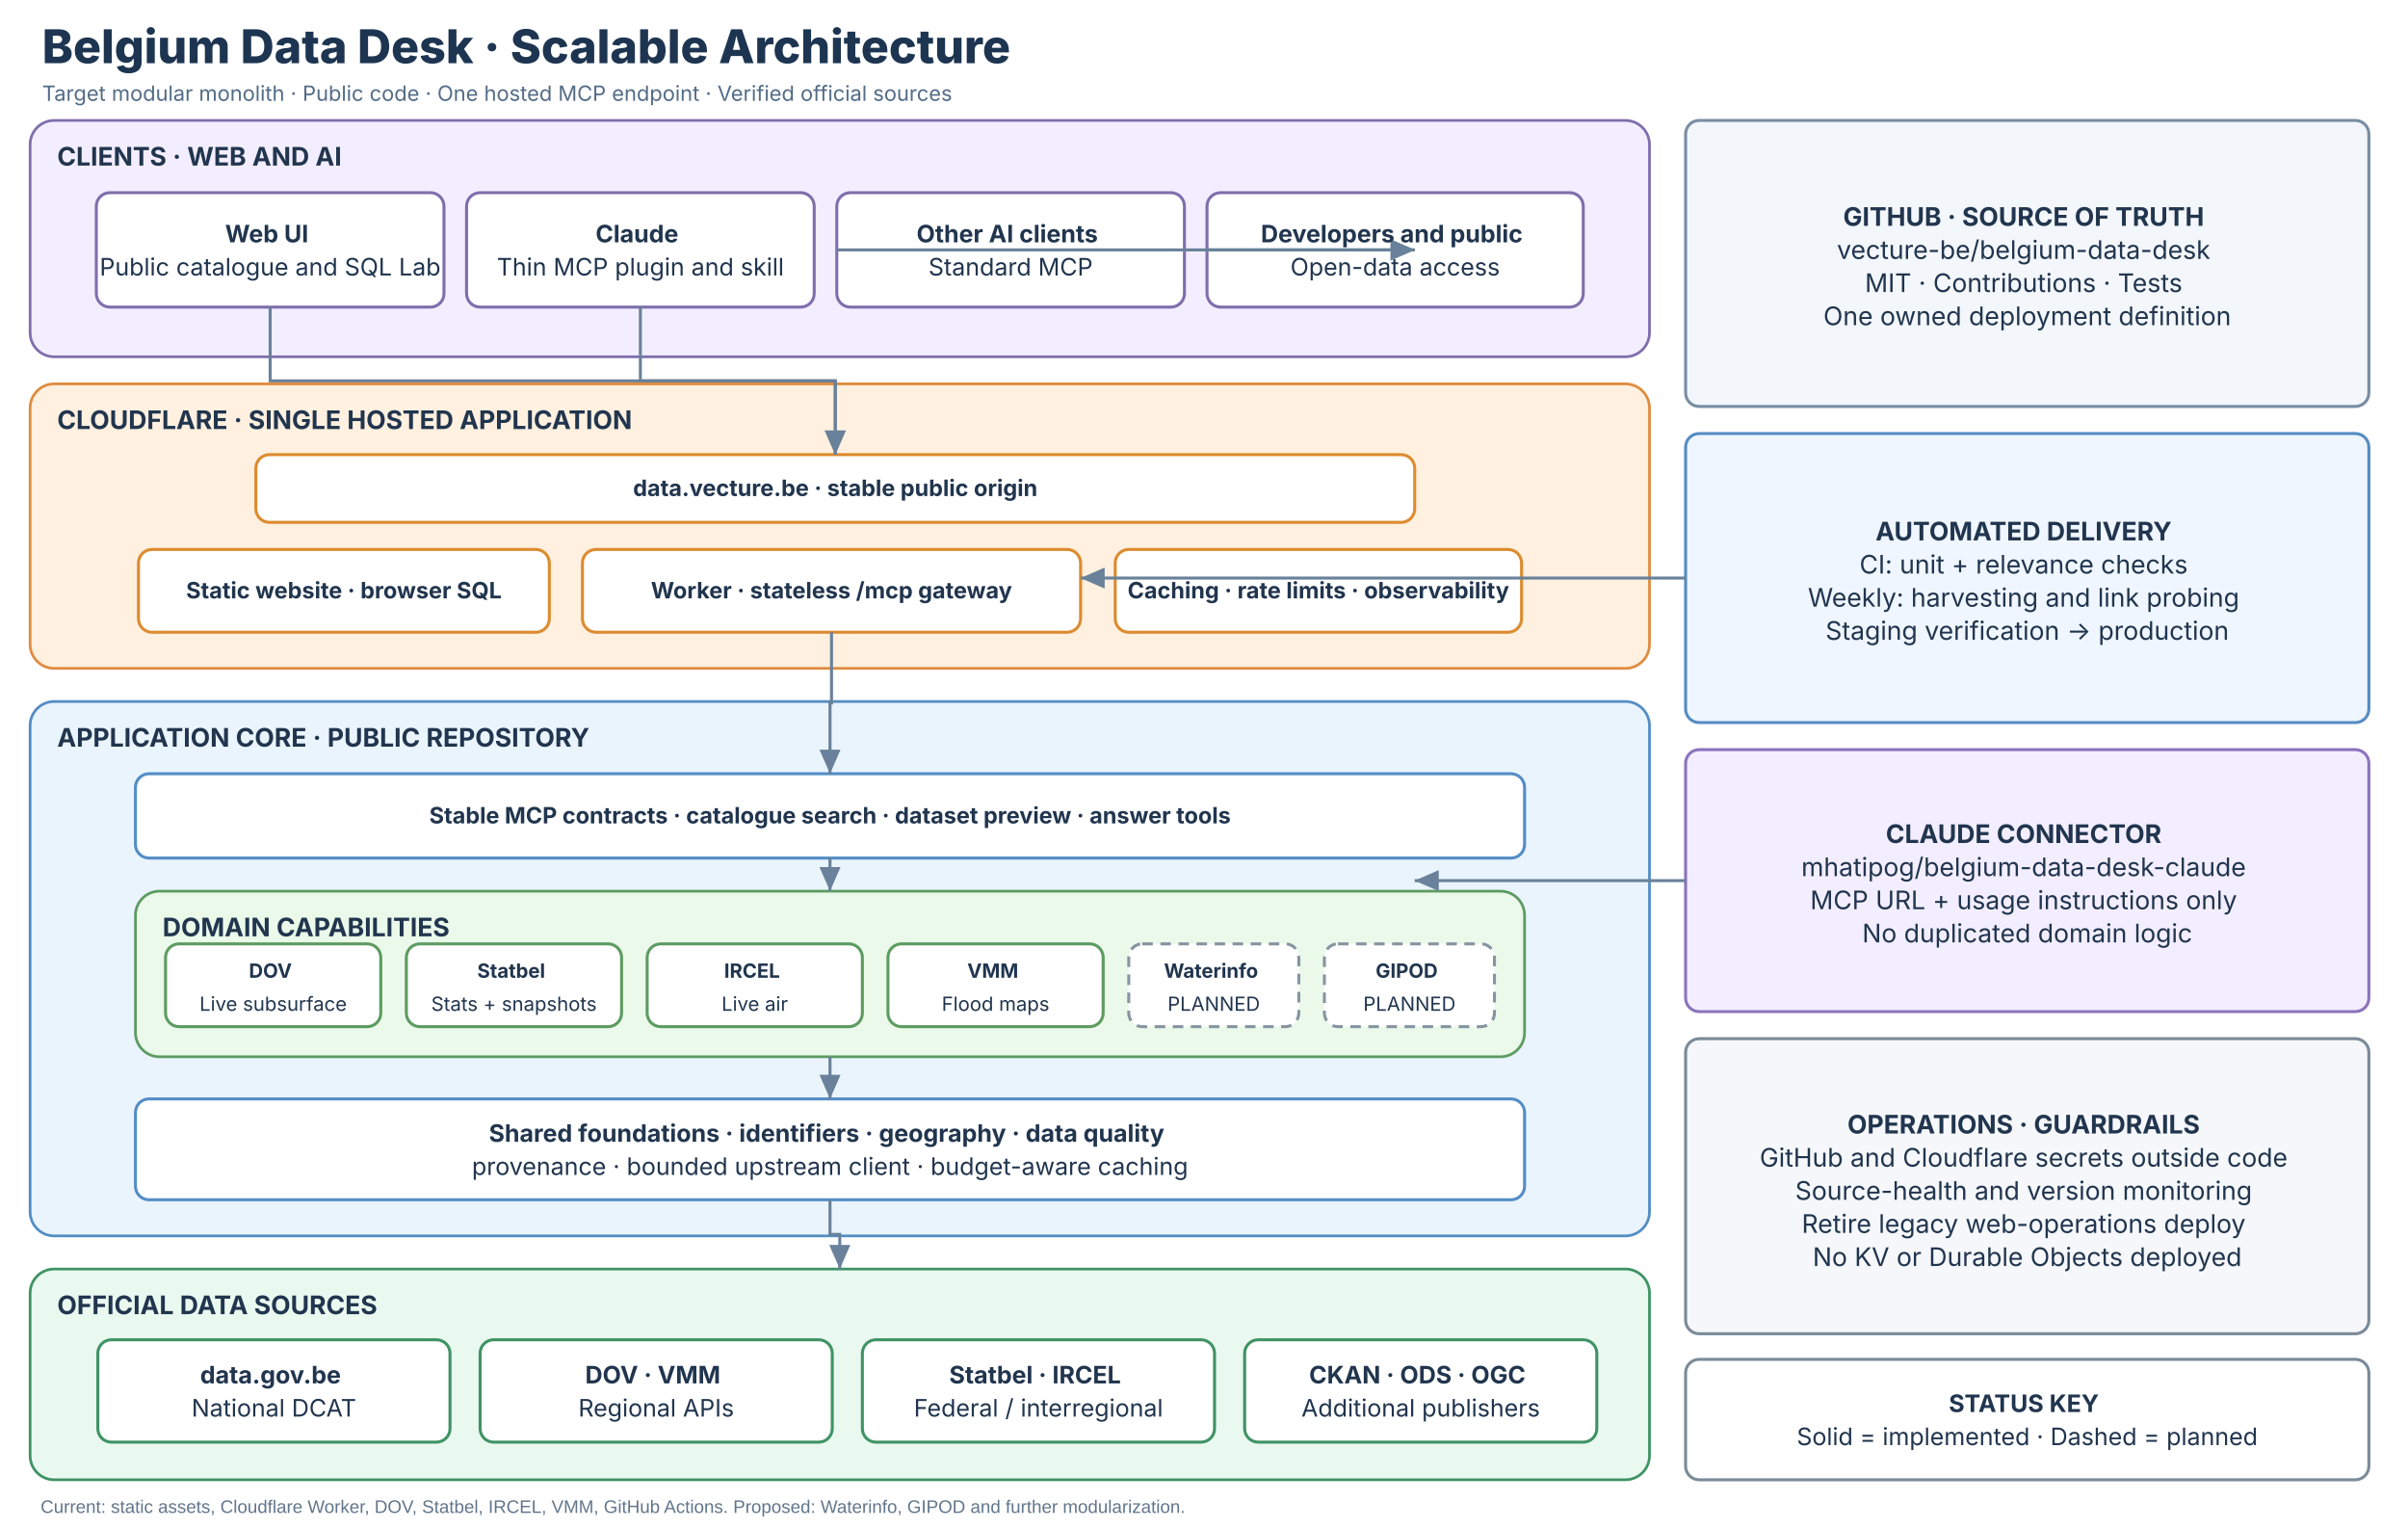
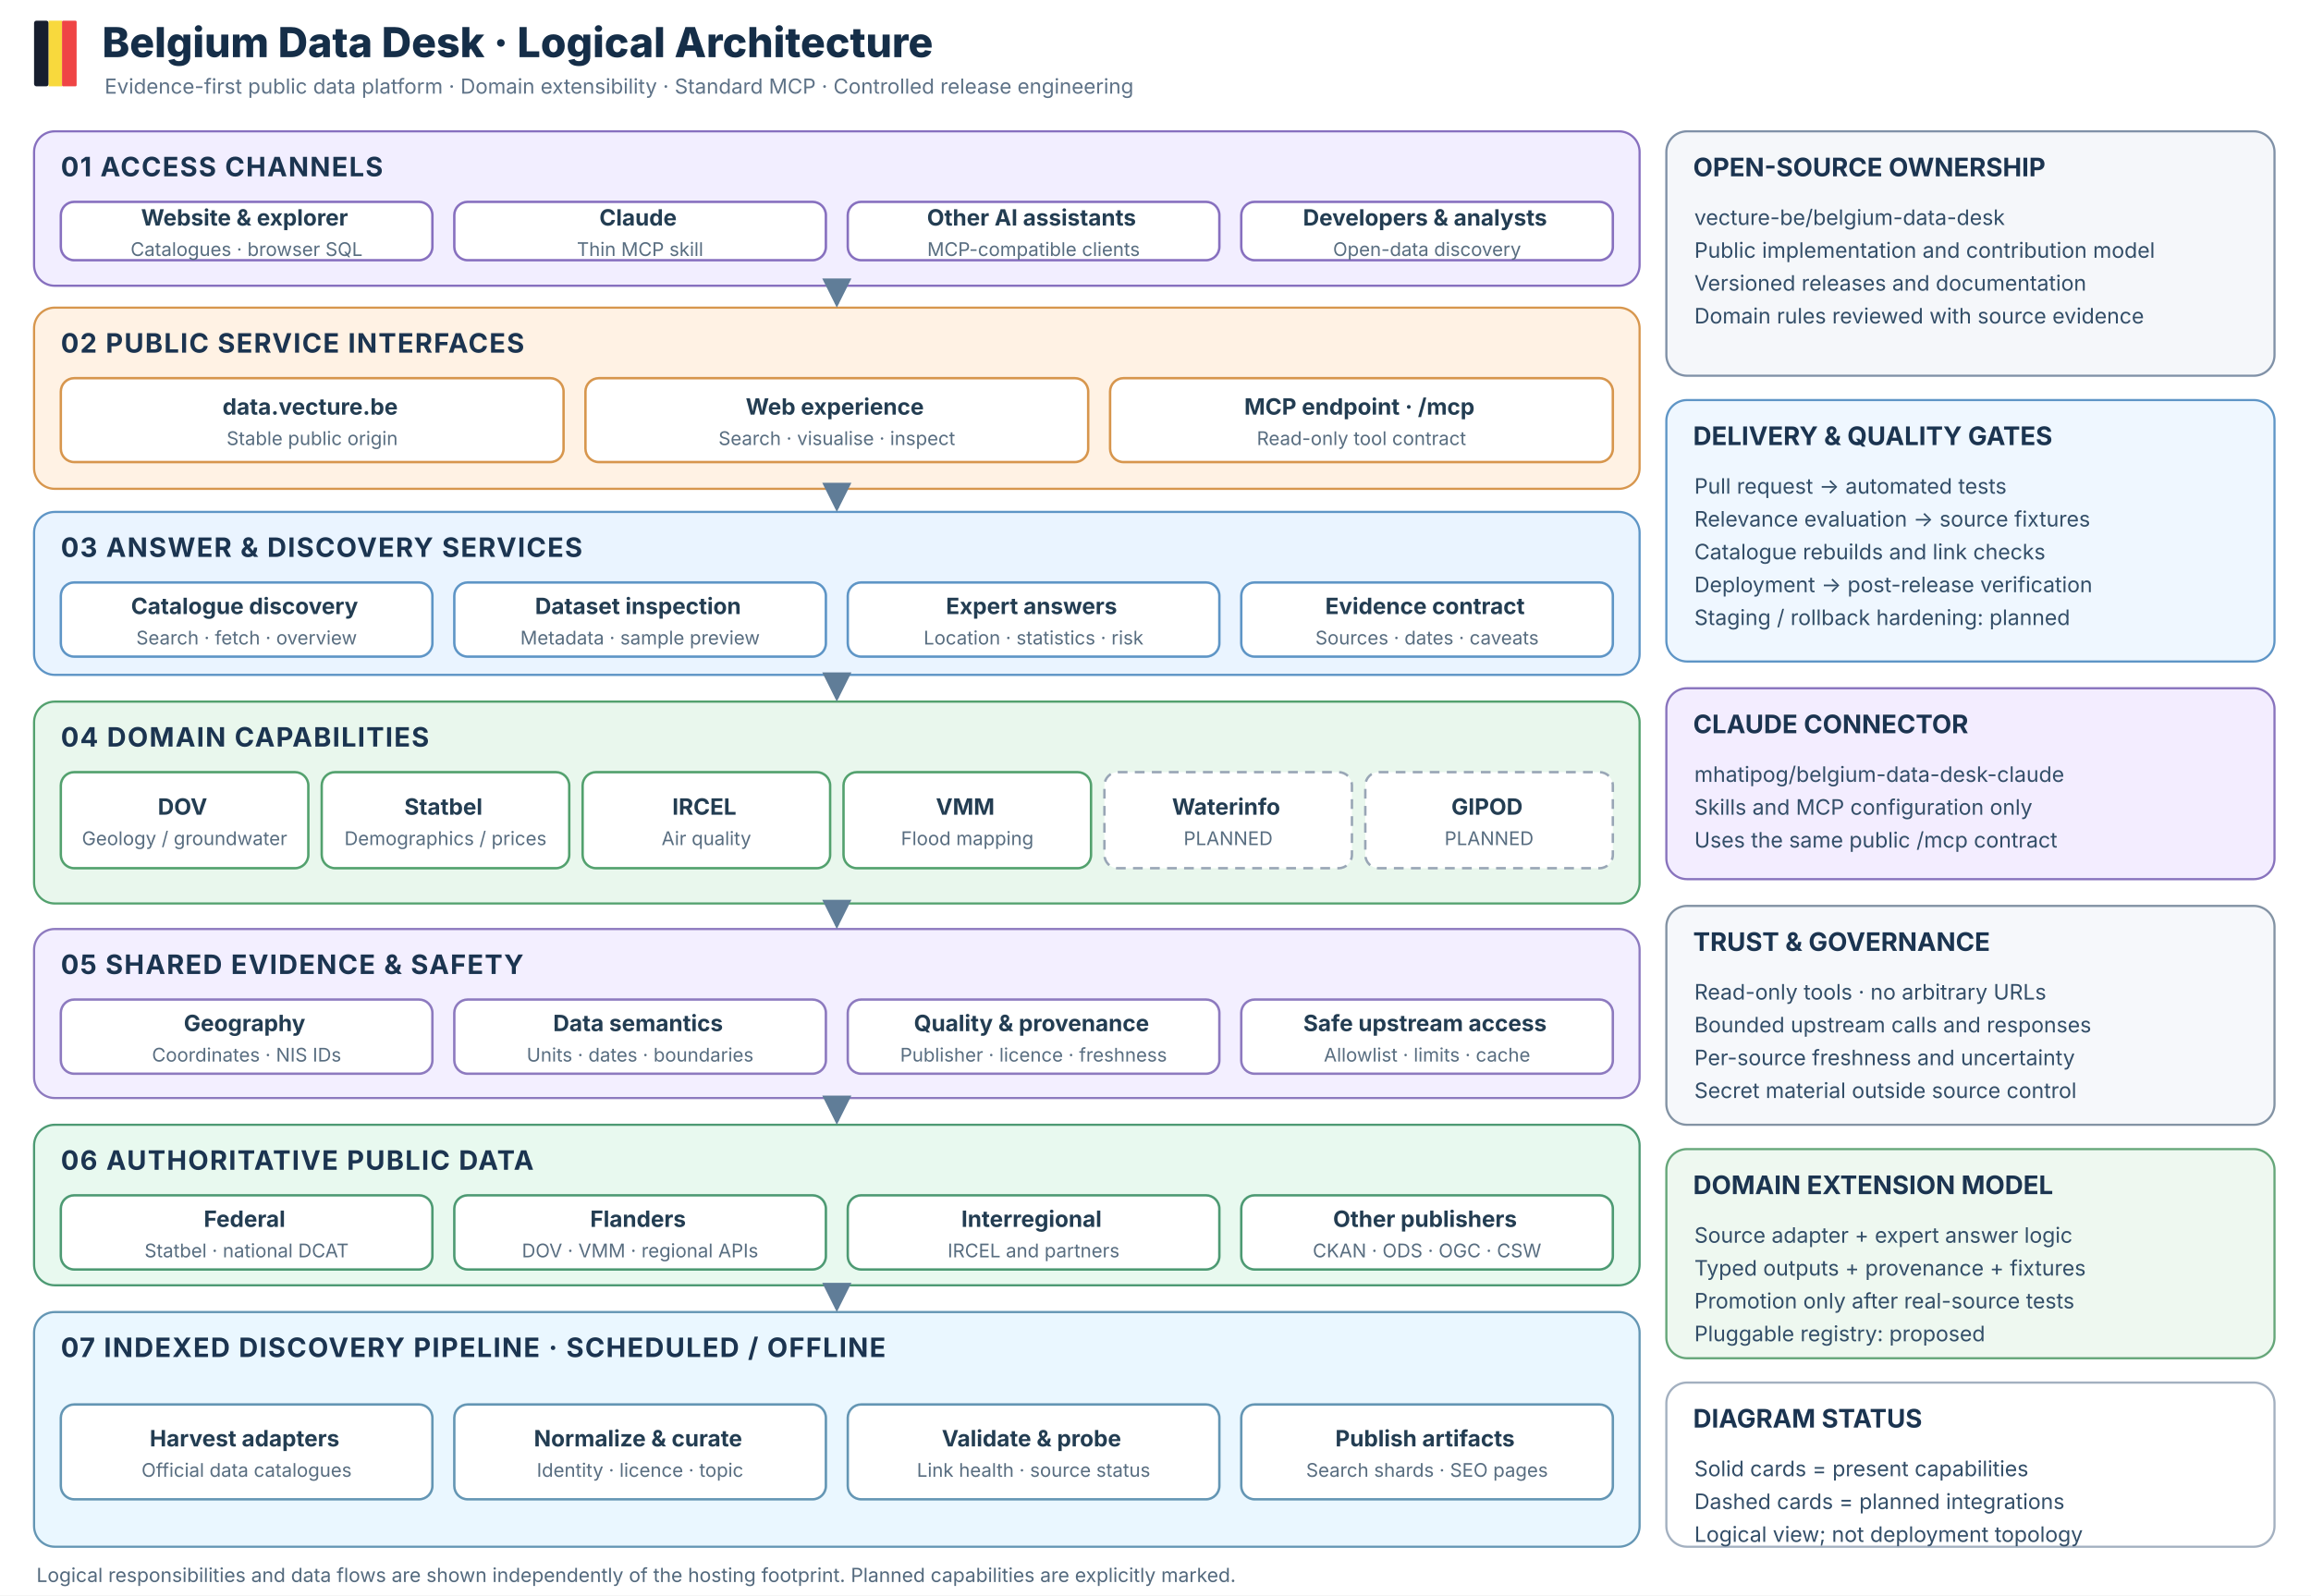
- <svg xmlns="http://www.w3.org/2000/svg" width="1600" height="1015" viewBox="0 0 1600 1015" role="img" aria-labelledby="title desc">
+ <svg xmlns="http://www.w3.org/2000/svg" width="1900" height="1312" viewBox="0 0 1900 1312" role="img" aria-labelledby="ttl dsc">
  <defs>
-     <marker id="arrow" markerWidth="10" markerHeight="10" refX="8" refY="3.5" orient="auto">
-       <path d="M0 0 L8 3.5 L0 7 Z" fill="#69819a" />
+     <marker id="arr" markerWidth="8" markerHeight="8" refX="7" refY="4" orient="auto">
+       <path d="M0 0 L8 4 L0 8 Z" fill="#607d98" />
    </marker>
  </defs>
-   <rect width="1600" height="1015" fill="#ffffff" />
-   <text x="28" y="42" font-family="Inter,Segoe UI,Arial,sans-serif" font-size="31" font-weight="800" fill="#1d3551">Belgium Data Desk · Scalable Architecture</text>
-   <text x="28" y="67" font-family="Inter,Segoe UI,Arial,sans-serif" font-size="14" fill="#536c86">Target modular monolith · Public code · One hosted MCP endpoint · Verified official sources</text>
-   <rect x="20" y="80" width="1076" height="157" rx="16" fill="#f3eeff" stroke="#7f6eac" stroke-width="1.8" />
-   <rect x="20" y="255" width="1076" height="189" rx="16" fill="#fff0df" stroke="#df8c40" stroke-width="1.8" />
-   <rect x="20" y="466" width="1076" height="355" rx="16" fill="#eaf4fd" stroke="#548dc5" stroke-width="1.8" />
-   <rect x="90" y="592" width="923" height="110" rx="16" fill="#eaf9e9" stroke="#5d9b61" stroke-width="1.8" />
-   <rect x="20" y="843" width="1076" height="140" rx="16" fill="#eaf9f0" stroke="#3f9365" stroke-width="1.8" />
-   <rect x="1120" y="80" width="454" height="190" rx="9" fill="#f3f6fa" stroke="#788da3" stroke-width="2" />
-   <rect x="1120" y="288" width="454" height="192" rx="9" fill="#eff6ff" stroke="#568cc2" stroke-width="2" />
-   <rect x="1120" y="498" width="454" height="174" rx="9" fill="#f3eeff" stroke="#8b74bc" stroke-width="2" />
-   <rect x="1120" y="690" width="454" height="196" rx="9" fill="#f5f7fa" stroke="#7b8a99" stroke-width="2" />
-   <rect x="1120" y="903" width="454" height="80" rx="9" fill="#ffffff" stroke="#7b8a99" stroke-width="2" />
-   <rect x="64" y="128" width="231" height="76" rx="9" fill="#fff" stroke="#7f6eac" stroke-width="2" />
-   <rect x="310" y="128" width="231" height="76" rx="9" fill="#fff" stroke="#7f6eac" stroke-width="2" />
-   <rect x="556" y="128" width="231" height="76" rx="9" fill="#fff" stroke="#7f6eac" stroke-width="2" />
-   <rect x="802" y="128" width="250" height="76" rx="9" fill="#fff" stroke="#7f6eac" stroke-width="2" />
-   <rect x="170" y="302" width="770" height="45" rx="9" fill="#fff" stroke="#dd8b2e" stroke-width="2" />
-   <rect x="92" y="365" width="273" height="55" rx="9" fill="#fff" stroke="#dd8b2e" stroke-width="2" />
-   <rect x="387" y="365" width="331" height="55" rx="9" fill="#fff" stroke="#dd8b2e" stroke-width="2" />
-   <rect x="741" y="365" width="270" height="55" rx="9" fill="#fff" stroke="#dd8b2e" stroke-width="2" />
-   <rect x="90" y="514" width="923" height="56" rx="9" fill="#fff" stroke="#548dc5" stroke-width="2" />
-   <rect x="110" y="627" width="143" height="55" rx="9" fill="#fff" stroke="#5d9b61" stroke-width="2" />
-   <rect x="270" y="627" width="143" height="55" rx="9" fill="#fff" stroke="#5d9b61" stroke-width="2" />
-   <rect x="430" y="627" width="143" height="55" rx="9" fill="#fff" stroke="#5d9b61" stroke-width="2" />
-   <rect x="590" y="627" width="143" height="55" rx="9" fill="#fff" stroke="#5d9b61" stroke-width="2" />
-   <rect x="750" y="627" width="113" height="55" rx="9" fill="#fff" stroke="#8794a2" stroke-width="2" stroke-dasharray="7 5" />
-   <rect x="880" y="627" width="113" height="55" rx="9" fill="#fff" stroke="#8794a2" stroke-width="2" stroke-dasharray="7 5" />
-   <rect x="90" y="730" width="923" height="67" rx="9" fill="#fff" stroke="#548dc5" stroke-width="2" />
-   <rect x="65" y="890" width="234" height="68" rx="9" fill="#fff" stroke="#3f9365" stroke-width="2" />
-   <rect x="319" y="890" width="234" height="68" rx="9" fill="#fff" stroke="#3f9365" stroke-width="2" />
-   <rect x="573" y="890" width="234" height="68" rx="9" fill="#fff" stroke="#3f9365" stroke-width="2" />
-   <rect x="827" y="890" width="234" height="68" rx="9" fill="#fff" stroke="#3f9365" stroke-width="2" />
-   <path d="M179.5,204 V253 H555 V302" fill="none" stroke="#69819a" stroke-width="2" marker-end="url(#arrow)" />
-   <path d="M425.5,204 V253 H555 V302" fill="none" stroke="#69819a" stroke-width="2" marker-end="url(#arrow)" />
-   <path d="M556,166 H940" fill="none" stroke="#69819a" stroke-width="2" marker-end="url(#arrow)" />
-   <path d="M802,166 H940" fill="none" stroke="#69819a" stroke-width="2" marker-end="url(#arrow)" />
-   <path d="M552.5,420 V467 H551.5 V514" fill="none" stroke="#69819a" stroke-width="2" marker-end="url(#arrow)" />
-   <path d="M551.5,570 V581 H551.5 V592" fill="none" stroke="#69819a" stroke-width="2" marker-end="url(#arrow)" />
-   <path d="M551.5,702 V716 H551.5 V730" fill="none" stroke="#69819a" stroke-width="2" marker-end="url(#arrow)" />
-   <path d="M551.5,797 V820 H558 V843" fill="none" stroke="#69819a" stroke-width="2" marker-end="url(#arrow)" />
-   <path d="M1120,384 H718" fill="none" stroke="#69819a" stroke-width="2" marker-end="url(#arrow)" />
-   <path d="M1120,585 H940" fill="none" stroke="#69819a" stroke-width="2" marker-end="url(#arrow)" />
-   <text font-family="Inter,Segoe UI,Arial,sans-serif" fill="#21354e" font-size="17" text-anchor="start">
-     <tspan x="38" y="110" font-weight="700">CLIENTS · WEB AND AI</tspan>
-   </text>
-   <text font-family="Inter,Segoe UI,Arial,sans-serif" fill="#21354e" font-size="16" text-anchor="middle">
-     <tspan x="179.5" y="161" font-weight="700">Web UI</tspan>
-     <tspan x="179.5" y="183" font-weight="400">Public catalogue and SQL Lab</tspan>
-   </text>
-   <text font-family="Inter,Segoe UI,Arial,sans-serif" fill="#21354e" font-size="16" text-anchor="middle">
-     <tspan x="425.5" y="161" font-weight="700">Claude</tspan>
-     <tspan x="425.5" y="183" font-weight="400">Thin MCP plugin and skill</tspan>
-   </text>
-   <text font-family="Inter,Segoe UI,Arial,sans-serif" fill="#21354e" font-size="16" text-anchor="middle">
-     <tspan x="671.5" y="161" font-weight="700">Other AI clients</tspan>
-     <tspan x="671.5" y="183" font-weight="400">Standard MCP</tspan>
-   </text>
-   <text font-family="Inter,Segoe UI,Arial,sans-serif" fill="#21354e" font-size="16" text-anchor="middle">
-     <tspan x="927" y="161" font-weight="700">Developers and public</tspan>
-     <tspan x="927" y="183" font-weight="400">Open-data access</tspan>
-   </text>
-   <text font-family="Inter,Segoe UI,Arial,sans-serif" fill="#21354e" font-size="17" text-anchor="start">
-     <tspan x="38" y="285" font-weight="700">CLOUDFLARE · SINGLE HOSTED APPLICATION</tspan>
-   </text>
-   <text font-family="Inter,Segoe UI,Arial,sans-serif" fill="#21354e" font-size="15" text-anchor="middle">
-     <tspan x="555" y="329.5" font-weight="700">data.vecture.be  ·  stable public origin</tspan>
-   </text>
-   <text font-family="Inter,Segoe UI,Arial,sans-serif" fill="#21354e" font-size="15" text-anchor="middle">
-     <tspan x="228.5" y="397.5" font-weight="700">Static website · browser SQL</tspan>
-   </text>
-   <text font-family="Inter,Segoe UI,Arial,sans-serif" fill="#21354e" font-size="15" text-anchor="middle">
-     <tspan x="552.5" y="397.5" font-weight="700">Worker · stateless /mcp gateway</tspan>
-   </text>
-   <text font-family="Inter,Segoe UI,Arial,sans-serif" fill="#21354e" font-size="15" text-anchor="middle">
-     <tspan x="876" y="397.5" font-weight="700">Caching · rate limits · observability</tspan>
-   </text>
-   <text font-family="Inter,Segoe UI,Arial,sans-serif" fill="#21354e" font-size="17" text-anchor="start">
-     <tspan x="38" y="496" font-weight="700">APPLICATION CORE · PUBLIC REPOSITORY</tspan>
-   </text>
-   <text font-family="Inter,Segoe UI,Arial,sans-serif" fill="#21354e" font-size="15" text-anchor="middle">
-     <tspan x="551.5" y="547" font-weight="700">Stable MCP contracts · catalogue search · dataset preview · answer tools</tspan>
-   </text>
-   <text font-family="Inter,Segoe UI,Arial,sans-serif" fill="#21354e" font-size="17" text-anchor="start">
-     <tspan x="108" y="622" font-weight="700">DOMAIN CAPABILITIES</tspan>
-   </text>
-   <text font-family="Inter,Segoe UI,Arial,sans-serif" fill="#21354e" font-size="13" text-anchor="middle">
-     <tspan x="181.5" y="649.5" font-weight="700">DOV</tspan>
-     <tspan x="181.5" y="671.5" font-weight="400">Live subsurface</tspan>
-   </text>
-   <text font-family="Inter,Segoe UI,Arial,sans-serif" fill="#21354e" font-size="13" text-anchor="middle">
-     <tspan x="341.5" y="649.5" font-weight="700">Statbel</tspan>
-     <tspan x="341.5" y="671.5" font-weight="400">Stats + snapshots</tspan>
-   </text>
-   <text font-family="Inter,Segoe UI,Arial,sans-serif" fill="#21354e" font-size="13" text-anchor="middle">
-     <tspan x="501.5" y="649.5" font-weight="700">IRCEL</tspan>
-     <tspan x="501.5" y="671.5" font-weight="400">Live air</tspan>
-   </text>
-   <text font-family="Inter,Segoe UI,Arial,sans-serif" fill="#21354e" font-size="13" text-anchor="middle">
-     <tspan x="661.5" y="649.5" font-weight="700">VMM</tspan>
-     <tspan x="661.5" y="671.5" font-weight="400">Flood maps</tspan>
-   </text>
-   <text font-family="Inter,Segoe UI,Arial,sans-serif" fill="#21354e" font-size="13" text-anchor="middle">
-     <tspan x="806.5" y="649.5" font-weight="700">Waterinfo</tspan>
-     <tspan x="806.5" y="671.5" font-weight="400">PLANNED</tspan>
-   </text>
-   <text font-family="Inter,Segoe UI,Arial,sans-serif" fill="#21354e" font-size="13" text-anchor="middle">
-     <tspan x="936.5" y="649.5" font-weight="700">GIPOD</tspan>
-     <tspan x="936.5" y="671.5" font-weight="400">PLANNED</tspan>
-   </text>
-   <text font-family="Inter,Segoe UI,Arial,sans-serif" fill="#21354e" font-size="16" text-anchor="middle">
-     <tspan x="551.5" y="758.5" font-weight="700">Shared foundations · identifiers · geography · data quality</tspan>
-     <tspan x="551.5" y="780.5" font-weight="400">provenance · bounded upstream client · budget-aware caching</tspan>
-   </text>
-   <text font-family="Inter,Segoe UI,Arial,sans-serif" fill="#21354e" font-size="17" text-anchor="start">
-     <tspan x="38" y="873" font-weight="700">OFFICIAL DATA SOURCES</tspan>
-   </text>
-   <text font-family="Inter,Segoe UI,Arial,sans-serif" fill="#21354e" font-size="16" text-anchor="middle">
-     <tspan x="182" y="919" font-weight="700">data.gov.be</tspan>
-     <tspan x="182" y="941" font-weight="400">National DCAT</tspan>
-   </text>
-   <text font-family="Inter,Segoe UI,Arial,sans-serif" fill="#21354e" font-size="16" text-anchor="middle">
-     <tspan x="436" y="919" font-weight="700">DOV · VMM</tspan>
-     <tspan x="436" y="941" font-weight="400">Regional APIs</tspan>
-   </text>
-   <text font-family="Inter,Segoe UI,Arial,sans-serif" fill="#21354e" font-size="16" text-anchor="middle">
-     <tspan x="690" y="919" font-weight="700">Statbel · IRCEL</tspan>
-     <tspan x="690" y="941" font-weight="400">Federal / interregional</tspan>
-   </text>
-   <text font-family="Inter,Segoe UI,Arial,sans-serif" fill="#21354e" font-size="16" text-anchor="middle">
-     <tspan x="944" y="919" font-weight="700">CKAN · ODS · OGC</tspan>
-     <tspan x="944" y="941" font-weight="400">Additional publishers</tspan>
-   </text>
-   <text font-family="Inter,Segoe UI,Arial,sans-serif" fill="#21354e" font-size="17" text-anchor="middle">
-     <tspan x="1347" y="150" font-weight="700">GITHUB · SOURCE OF TRUTH</tspan>
-     <tspan x="1347" y="172" font-weight="400">vecture-be/belgium-data-desk</tspan>
-     <tspan x="1347" y="194" font-weight="400">MIT · Contributions · Tests</tspan>
-     <tspan x="1347" y="216" font-weight="400">One owned deployment definition</tspan>
-   </text>
-   <text font-family="Inter,Segoe UI,Arial,sans-serif" fill="#21354e" font-size="17" text-anchor="middle">
-     <tspan x="1347" y="359" font-weight="700">AUTOMATED DELIVERY</tspan>
-     <tspan x="1347" y="381" font-weight="400">CI: unit + relevance checks</tspan>
-     <tspan x="1347" y="403" font-weight="400">Weekly: harvesting and link probing</tspan>
-     <tspan x="1347" y="425" font-weight="400">Staging verification → production</tspan>
-   </text>
-   <text font-family="Inter,Segoe UI,Arial,sans-serif" fill="#21354e" font-size="17" text-anchor="middle">
-     <tspan x="1347" y="560" font-weight="700">CLAUDE CONNECTOR</tspan>
-     <tspan x="1347" y="582" font-weight="400">mhatipog/belgium-data-desk-claude</tspan>
-     <tspan x="1347" y="604" font-weight="400">MCP URL + usage instructions only</tspan>
-     <tspan x="1347" y="626" font-weight="400">No duplicated domain logic</tspan>
-   </text>
-   <text font-family="Inter,Segoe UI,Arial,sans-serif" fill="#21354e" font-size="17" text-anchor="middle">
-     <tspan x="1347" y="753" font-weight="700">OPERATIONS · GUARDRAILS</tspan>
-     <tspan x="1347" y="775" font-weight="400">GitHub and Cloudflare secrets outside code</tspan>
-     <tspan x="1347" y="797" font-weight="400">Source-health and version monitoring</tspan>
-     <tspan x="1347" y="819" font-weight="400">Retire legacy web-operations deploy</tspan>
-     <tspan x="1347" y="841" font-weight="400">No KV or Durable Objects deployed</tspan>
-   </text>
-   <text font-family="Inter,Segoe UI,Arial,sans-serif" fill="#21354e" font-size="16" text-anchor="middle">
-     <tspan x="1347" y="938" font-weight="700">STATUS KEY</tspan>
-     <tspan x="1347" y="960" font-weight="400">Solid = implemented · Dashed = planned</tspan>
-   </text>
-   <text x="27" y="1005" fill="#61758b" font-family="Arial,sans-serif" font-size="12">Current: static assets, Cloudflare Worker, DOV, Statbel, IRCEL, VMM, GitHub Actions. Proposed: Waterinfo, GIPOD and further modularization.</text>
+   <rect width="1900" height="1312" fill="#ffffff" />
+   <rect x="28" y="17" width="12" height="54" rx="2" fill="#171e2e" />
+   <rect x="40" y="17" width="11" height="54" fill="#f8d93d" />
+   <rect x="51" y="17" width="12" height="54" rx="1" fill="#ef4545" />
+   <text x="84" y="47" font-family="Inter,Segoe UI,Arial,sans-serif" font-size="34" font-weight="800" fill="#152e48">Belgium Data Desk · Logical Architecture</text>
+   <text x="86" y="77" font-family="Inter,Segoe UI,Arial,sans-serif" font-size="17" fill="#5e7287">Evidence-first public data platform · Domain extensibility · Standard MCP · Controlled release engineering</text>
+   <rect x="28" y="108" width="1320" height="127" rx="17" fill="#f2eeff" stroke="#8770bf" stroke-width="1.8" />
+   <rect x="50" y="166" width="305.5" height="48" rx="11" fill="#ffffff" stroke="#8770bf" stroke-width="2" />
+   <rect x="373.5" y="166" width="305.5" height="48" rx="11" fill="#ffffff" stroke="#8770bf" stroke-width="2" />
+   <rect x="697" y="166" width="305.5" height="48" rx="11" fill="#ffffff" stroke="#8770bf" stroke-width="2" />
+   <rect x="1020.5" y="166" width="305.5" height="48" rx="11" fill="#ffffff" stroke="#8770bf" stroke-width="2" />
+   <rect x="28" y="253" width="1320" height="149" rx="17" fill="#fff2e4" stroke="#d7964d" stroke-width="1.8" />
+   <rect x="50" y="311" width="413.333" height="69" rx="11" fill="#ffffff" stroke="#d7964d" stroke-width="2" />
+   <rect x="481.333" y="311" width="413.333" height="69" rx="11" fill="#ffffff" stroke="#d7964d" stroke-width="2" />
+   <rect x="912.667" y="311" width="413.333" height="69" rx="11" fill="#ffffff" stroke="#d7964d" stroke-width="2" />
+   <rect x="28" y="421" width="1320" height="134" rx="17" fill="#eaf4ff" stroke="#5e95c6" stroke-width="1.8" />
+   <rect x="50" y="479" width="305.5" height="61" rx="11" fill="#ffffff" stroke="#5e95c6" stroke-width="2" />
+   <rect x="373.5" y="479" width="305.5" height="61" rx="11" fill="#ffffff" stroke="#5e95c6" stroke-width="2" />
+   <rect x="697" y="479" width="305.5" height="61" rx="11" fill="#ffffff" stroke="#5e95c6" stroke-width="2" />
+   <rect x="1020.5" y="479" width="305.5" height="61" rx="11" fill="#ffffff" stroke="#5e95c6" stroke-width="2" />
+   <rect x="28" y="577" width="1320" height="166" rx="17" fill="#e9f7ed" stroke="#53a16e" stroke-width="1.8" />
+   <rect x="50" y="635" width="203.5" height="79" rx="11" fill="#ffffff" stroke="#53a16e" stroke-width="2" />
+   <rect x="264.5" y="635" width="203.5" height="79" rx="11" fill="#ffffff" stroke="#53a16e" stroke-width="2" />
+   <rect x="479" y="635" width="203.5" height="79" rx="11" fill="#ffffff" stroke="#53a16e" stroke-width="2" />
+   <rect x="693.5" y="635" width="203.5" height="79" rx="11" fill="#ffffff" stroke="#53a16e" stroke-width="2" />
+   <rect x="908" y="635" width="203.5" height="79" rx="11" fill="#ffffff" stroke="#99a6b6" stroke-width="2" stroke-dasharray="8 6" />
+   <rect x="1122.5" y="635" width="203.5" height="79" rx="11" fill="#ffffff" stroke="#99a6b6" stroke-width="2" stroke-dasharray="8 6" />
+   <rect x="28" y="764" width="1320" height="139" rx="17" fill="#f3efff" stroke="#8d7abf" stroke-width="1.8" />
+   <rect x="50" y="822" width="305.5" height="61" rx="11" fill="#ffffff" stroke="#8d7abf" stroke-width="2" />
+   <rect x="373.5" y="822" width="305.5" height="61" rx="11" fill="#ffffff" stroke="#8d7abf" stroke-width="2" />
+   <rect x="697" y="822" width="305.5" height="61" rx="11" fill="#ffffff" stroke="#8d7abf" stroke-width="2" />
+   <rect x="1020.5" y="822" width="305.5" height="61" rx="11" fill="#ffffff" stroke="#8d7abf" stroke-width="2" />
+   <rect x="28" y="925" width="1320" height="132" rx="17" fill="#e8f9ef" stroke="#4d9a73" stroke-width="1.8" />
+   <rect x="50" y="983" width="305.5" height="61" rx="11" fill="#ffffff" stroke="#4d9a73" stroke-width="2" />
+   <rect x="373.5" y="983" width="305.5" height="61" rx="11" fill="#ffffff" stroke="#4d9a73" stroke-width="2" />
+   <rect x="697" y="983" width="305.5" height="61" rx="11" fill="#ffffff" stroke="#4d9a73" stroke-width="2" />
+   <rect x="1020.5" y="983" width="305.5" height="61" rx="11" fill="#ffffff" stroke="#4d9a73" stroke-width="2" />
+   <rect x="28" y="1079" width="1320" height="193" rx="17" fill="#eaf7ff" stroke="#6496b4" stroke-width="1.8" />
+   <rect x="50" y="1155" width="305.5" height="78" rx="11" fill="#ffffff" stroke="#6496b4" stroke-width="2" />
+   <rect x="373.5" y="1155" width="305.5" height="78" rx="11" fill="#ffffff" stroke="#6496b4" stroke-width="2" />
+   <rect x="697" y="1155" width="305.5" height="78" rx="11" fill="#ffffff" stroke="#6496b4" stroke-width="2" />
+   <rect x="1020.5" y="1155" width="305.5" height="78" rx="11" fill="#ffffff" stroke="#6496b4" stroke-width="2" />
+   <rect x="1370" y="108" width="500" height="201" rx="17" fill="#f5f7fa" stroke="#8091a7" stroke-width="1.8" />
+   <rect x="1370" y="329" width="500" height="215" rx="17" fill="#eff7ff" stroke="#5e95c6" stroke-width="1.8" />
+   <rect x="1370" y="566" width="500" height="157" rx="17" fill="#f3edff" stroke="#8873bd" stroke-width="1.8" />
+   <rect x="1370" y="745" width="500" height="180" rx="17" fill="#f6f8fb" stroke="#8393a4" stroke-width="1.8" />
+   <rect x="1370" y="945" width="500" height="172" rx="17" fill="#eef8f0" stroke="#65a679" stroke-width="1.8" />
+   <rect x="1370" y="1137" width="500" height="135" rx="17" fill="#fff" stroke="#a3b0c0" stroke-width="1.8" />
+   <path d="M 688 236 L 688 250" stroke="#607d98" stroke-width="3" fill="none" marker-end="url(#arr)" />
+   <path d="M 688 403 L 688 418" stroke="#607d98" stroke-width="3" fill="none" marker-end="url(#arr)" />
+   <path d="M 688 556 L 688 574" stroke="#607d98" stroke-width="3" fill="none" marker-end="url(#arr)" />
+   <path d="M 688 744 L 688 761" stroke="#607d98" stroke-width="3" fill="none" marker-end="url(#arr)" />
+   <path d="M 688 904 L 688 922" stroke="#607d98" stroke-width="3" fill="none" marker-end="url(#arr)" />
+   <path d="M 688 1058 L 688 1076" stroke="#607d98" stroke-width="3" fill="none" marker-end="url(#arr)" />
+   <text x="50" y="145" font-family="Inter,Segoe UI,Arial,sans-serif" font-size="22" font-weight="700" letter-spacing="1" fill="#1b3450">01  ACCESS CHANNELS</text>
+   <text x="202.75" y="185.5" text-anchor="middle" font-family="Inter,Segoe UI,Arial,sans-serif" fill="#233d52">
+     <tspan x="202.75" font-size="18.5" font-weight="700">Website &amp; explorer</tspan>
+     <tspan x="202.75" dy="25" font-size="15.5" fill="#586d80">Catalogues · browser SQL</tspan>
+   </text>
+   <text x="526.25" y="185.5" text-anchor="middle" font-family="Inter,Segoe UI,Arial,sans-serif" fill="#233d52">
+     <tspan x="526.25" font-size="18.5" font-weight="700">Claude</tspan>
+     <tspan x="526.25" dy="25" font-size="15.5" fill="#586d80">Thin MCP skill</tspan>
+   </text>
+   <text x="849.75" y="185.5" text-anchor="middle" font-family="Inter,Segoe UI,Arial,sans-serif" fill="#233d52">
+     <tspan x="849.75" font-size="18.5" font-weight="700">Other AI assistants</tspan>
+     <tspan x="849.75" dy="25" font-size="15.5" fill="#586d80">MCP-compatible clients</tspan>
+   </text>
+   <text x="1173.25" y="185.5" text-anchor="middle" font-family="Inter,Segoe UI,Arial,sans-serif" fill="#233d52">
+     <tspan x="1173.25" font-size="18.5" font-weight="700">Developers &amp; analysts</tspan>
+     <tspan x="1173.25" dy="25" font-size="15.5" fill="#586d80">Open-data discovery</tspan>
+   </text>
+   <text x="50" y="290" font-family="Inter,Segoe UI,Arial,sans-serif" font-size="22" font-weight="700" letter-spacing="1" fill="#1b3450">02  PUBLIC SERVICE INTERFACES</text>
+   <text x="256.667" y="341" text-anchor="middle" font-family="Inter,Segoe UI,Arial,sans-serif" fill="#233d52">
+     <tspan x="256.667" font-size="18.5" font-weight="700">data.vecture.be</tspan>
+     <tspan x="256.667" dy="25" font-size="15.5" fill="#586d80">Stable public origin</tspan>
+   </text>
+   <text x="688" y="341" text-anchor="middle" font-family="Inter,Segoe UI,Arial,sans-serif" fill="#233d52">
+     <tspan x="688" font-size="18.5" font-weight="700">Web experience</tspan>
+     <tspan x="688" dy="25" font-size="15.5" fill="#586d80">Search · visualise · inspect</tspan>
+   </text>
+   <text x="1119.333" y="341" text-anchor="middle" font-family="Inter,Segoe UI,Arial,sans-serif" fill="#233d52">
+     <tspan x="1119.333" font-size="18.5" font-weight="700">MCP endpoint · /mcp</tspan>
+     <tspan x="1119.333" dy="25" font-size="15.5" fill="#586d80">Read-only tool contract</tspan>
+   </text>
+   <text x="50" y="458" font-family="Inter,Segoe UI,Arial,sans-serif" font-size="22" font-weight="700" letter-spacing="1" fill="#1b3450">03  ANSWER &amp; DISCOVERY SERVICES</text>
+   <text x="202.75" y="505" text-anchor="middle" font-family="Inter,Segoe UI,Arial,sans-serif" fill="#233d52">
+     <tspan x="202.75" font-size="18.5" font-weight="700">Catalogue discovery</tspan>
+     <tspan x="202.75" dy="25" font-size="15.5" fill="#586d80">Search · fetch · overview</tspan>
+   </text>
+   <text x="526.25" y="505" text-anchor="middle" font-family="Inter,Segoe UI,Arial,sans-serif" fill="#233d52">
+     <tspan x="526.25" font-size="18.5" font-weight="700">Dataset inspection</tspan>
+     <tspan x="526.25" dy="25" font-size="15.5" fill="#586d80">Metadata · sample preview</tspan>
+   </text>
+   <text x="849.75" y="505" text-anchor="middle" font-family="Inter,Segoe UI,Arial,sans-serif" fill="#233d52">
+     <tspan x="849.75" font-size="18.5" font-weight="700">Expert answers</tspan>
+     <tspan x="849.75" dy="25" font-size="15.5" fill="#586d80">Location · statistics · risk</tspan>
+   </text>
+   <text x="1173.25" y="505" text-anchor="middle" font-family="Inter,Segoe UI,Arial,sans-serif" fill="#233d52">
+     <tspan x="1173.25" font-size="18.5" font-weight="700">Evidence contract</tspan>
+     <tspan x="1173.25" dy="25" font-size="15.5" fill="#586d80">Sources · dates · caveats</tspan>
+   </text>
+   <text x="50" y="614" font-family="Inter,Segoe UI,Arial,sans-serif" font-size="22" font-weight="700" letter-spacing="1" fill="#1b3450">04  DOMAIN CAPABILITIES</text>
+   <text x="151.75" y="670" text-anchor="middle" font-family="Inter,Segoe UI,Arial,sans-serif" fill="#233d52">
+     <tspan x="151.75" font-size="18.5" font-weight="700">DOV</tspan>
+     <tspan x="151.75" dy="25" font-size="15.5" fill="#586d80">Geology / groundwater</tspan>
+   </text>
+   <text x="366.25" y="670" text-anchor="middle" font-family="Inter,Segoe UI,Arial,sans-serif" fill="#233d52">
+     <tspan x="366.25" font-size="18.5" font-weight="700">Statbel</tspan>
+     <tspan x="366.25" dy="25" font-size="15.5" fill="#586d80">Demographics / prices</tspan>
+   </text>
+   <text x="580.75" y="670" text-anchor="middle" font-family="Inter,Segoe UI,Arial,sans-serif" fill="#233d52">
+     <tspan x="580.75" font-size="18.5" font-weight="700">IRCEL</tspan>
+     <tspan x="580.75" dy="25" font-size="15.5" fill="#586d80">Air quality</tspan>
+   </text>
+   <text x="795.25" y="670" text-anchor="middle" font-family="Inter,Segoe UI,Arial,sans-serif" fill="#233d52">
+     <tspan x="795.25" font-size="18.5" font-weight="700">VMM</tspan>
+     <tspan x="795.25" dy="25" font-size="15.5" fill="#586d80">Flood mapping</tspan>
+   </text>
+   <text x="1009.75" y="670" text-anchor="middle" font-family="Inter,Segoe UI,Arial,sans-serif" fill="#233d52">
+     <tspan x="1009.75" font-size="18.5" font-weight="700">Waterinfo</tspan>
+     <tspan x="1009.75" dy="25" font-size="15.5" fill="#586d80">PLANNED</tspan>
+   </text>
+   <text x="1224.25" y="670" text-anchor="middle" font-family="Inter,Segoe UI,Arial,sans-serif" fill="#233d52">
+     <tspan x="1224.25" font-size="18.5" font-weight="700">GIPOD</tspan>
+     <tspan x="1224.25" dy="25" font-size="15.5" fill="#586d80">PLANNED</tspan>
+   </text>
+   <text x="50" y="801" font-family="Inter,Segoe UI,Arial,sans-serif" font-size="22" font-weight="700" letter-spacing="1" fill="#1b3450">05  SHARED EVIDENCE &amp; SAFETY</text>
+   <text x="202.75" y="848" text-anchor="middle" font-family="Inter,Segoe UI,Arial,sans-serif" fill="#233d52">
+     <tspan x="202.75" font-size="18.5" font-weight="700">Geography</tspan>
+     <tspan x="202.75" dy="25" font-size="15.5" fill="#586d80">Coordinates · NIS IDs</tspan>
+   </text>
+   <text x="526.25" y="848" text-anchor="middle" font-family="Inter,Segoe UI,Arial,sans-serif" fill="#233d52">
+     <tspan x="526.25" font-size="18.5" font-weight="700">Data semantics</tspan>
+     <tspan x="526.25" dy="25" font-size="15.5" fill="#586d80">Units · dates · boundaries</tspan>
+   </text>
+   <text x="849.75" y="848" text-anchor="middle" font-family="Inter,Segoe UI,Arial,sans-serif" fill="#233d52">
+     <tspan x="849.75" font-size="18.5" font-weight="700">Quality &amp; provenance</tspan>
+     <tspan x="849.75" dy="25" font-size="15.5" fill="#586d80">Publisher · licence · freshness</tspan>
+   </text>
+   <text x="1173.25" y="848" text-anchor="middle" font-family="Inter,Segoe UI,Arial,sans-serif" fill="#233d52">
+     <tspan x="1173.25" font-size="18.5" font-weight="700">Safe upstream access</tspan>
+     <tspan x="1173.25" dy="25" font-size="15.5" fill="#586d80">Allowlist · limits · cache</tspan>
+   </text>
+   <text x="50" y="962" font-family="Inter,Segoe UI,Arial,sans-serif" font-size="22" font-weight="700" letter-spacing="1" fill="#1b3450">06  AUTHORITATIVE PUBLIC DATA</text>
+   <text x="202.75" y="1009" text-anchor="middle" font-family="Inter,Segoe UI,Arial,sans-serif" fill="#233d52">
+     <tspan x="202.75" font-size="18.5" font-weight="700">Federal</tspan>
+     <tspan x="202.75" dy="25" font-size="15.5" fill="#586d80">Statbel · national DCAT</tspan>
+   </text>
+   <text x="526.25" y="1009" text-anchor="middle" font-family="Inter,Segoe UI,Arial,sans-serif" fill="#233d52">
+     <tspan x="526.25" font-size="18.5" font-weight="700">Flanders</tspan>
+     <tspan x="526.25" dy="25" font-size="15.5" fill="#586d80">DOV · VMM · regional APIs</tspan>
+   </text>
+   <text x="849.75" y="1009" text-anchor="middle" font-family="Inter,Segoe UI,Arial,sans-serif" fill="#233d52">
+     <tspan x="849.75" font-size="18.5" font-weight="700">Interregional</tspan>
+     <tspan x="849.75" dy="25" font-size="15.5" fill="#586d80">IRCEL and partners</tspan>
+   </text>
+   <text x="1173.25" y="1009" text-anchor="middle" font-family="Inter,Segoe UI,Arial,sans-serif" fill="#233d52">
+     <tspan x="1173.25" font-size="18.5" font-weight="700">Other publishers</tspan>
+     <tspan x="1173.25" dy="25" font-size="15.5" fill="#586d80">CKAN · ODS · OGC · CSW</tspan>
+   </text>
+   <text x="50" y="1116" font-family="Inter,Segoe UI,Arial,sans-serif" font-size="22" font-weight="700" letter-spacing="1" fill="#1b3450">07  INDEXED DISCOVERY PIPELINE · SCHEDULED / OFFLINE</text>
+   <text x="202.75" y="1189.5" text-anchor="middle" font-family="Inter,Segoe UI,Arial,sans-serif" fill="#233d52">
+     <tspan x="202.75" font-size="18.5" font-weight="700">Harvest adapters</tspan>
+     <tspan x="202.75" dy="25" font-size="15.5" fill="#586d80">Official data catalogues</tspan>
+   </text>
+   <text x="526.25" y="1189.5" text-anchor="middle" font-family="Inter,Segoe UI,Arial,sans-serif" fill="#233d52">
+     <tspan x="526.25" font-size="18.5" font-weight="700">Normalize &amp; curate</tspan>
+     <tspan x="526.25" dy="25" font-size="15.5" fill="#586d80">Identity · licence · topic</tspan>
+   </text>
+   <text x="849.75" y="1189.5" text-anchor="middle" font-family="Inter,Segoe UI,Arial,sans-serif" fill="#233d52">
+     <tspan x="849.75" font-size="18.5" font-weight="700">Validate &amp; probe</tspan>
+     <tspan x="849.75" dy="25" font-size="15.5" fill="#586d80">Link health · source status</tspan>
+   </text>
+   <text x="1173.25" y="1189.5" text-anchor="middle" font-family="Inter,Segoe UI,Arial,sans-serif" fill="#233d52">
+     <tspan x="1173.25" font-size="18.5" font-weight="700">Publish artifacts</tspan>
+     <tspan x="1173.25" dy="25" font-size="15.5" fill="#586d80">Search shards · SEO pages</tspan>
+   </text>
+   <text x="1392" y="145" font-family="Inter,Segoe UI,Arial,sans-serif" font-size="21" font-weight="700" fill="#1b3450">OPEN-SOURCE OWNERSHIP</text>
+   <text x="1393" y="185" font-family="Inter,Segoe UI,Arial,sans-serif" font-size="17.5" fill="#334e68">vecture-be/belgium-data-desk</text>
+   <text x="1393" y="212" font-family="Inter,Segoe UI,Arial,sans-serif" font-size="17.5" fill="#334e68">Public implementation and contribution model</text>
+   <text x="1393" y="239" font-family="Inter,Segoe UI,Arial,sans-serif" font-size="17.5" fill="#334e68">Versioned releases and documentation</text>
+   <text x="1393" y="266" font-family="Inter,Segoe UI,Arial,sans-serif" font-size="17.5" fill="#334e68">Domain rules reviewed with source evidence</text>
+   <text x="1392" y="366" font-family="Inter,Segoe UI,Arial,sans-serif" font-size="21" font-weight="700" fill="#1b3450">DELIVERY &amp; QUALITY GATES</text>
+   <text x="1393" y="406" font-family="Inter,Segoe UI,Arial,sans-serif" font-size="17.5" fill="#334e68">Pull request → automated tests</text>
+   <text x="1393" y="433" font-family="Inter,Segoe UI,Arial,sans-serif" font-size="17.5" fill="#334e68">Relevance evaluation → source fixtures</text>
+   <text x="1393" y="460" font-family="Inter,Segoe UI,Arial,sans-serif" font-size="17.5" fill="#334e68">Catalogue rebuilds and link checks</text>
+   <text x="1393" y="487" font-family="Inter,Segoe UI,Arial,sans-serif" font-size="17.5" fill="#334e68">Deployment → post-release verification</text>
+   <text x="1393" y="514" font-family="Inter,Segoe UI,Arial,sans-serif" font-size="17.5" fill="#334e68">Staging / rollback hardening: planned</text>
+   <text x="1392" y="603" font-family="Inter,Segoe UI,Arial,sans-serif" font-size="21" font-weight="700" fill="#1b3450">CLAUDE CONNECTOR</text>
+   <text x="1393" y="643" font-family="Inter,Segoe UI,Arial,sans-serif" font-size="17.5" fill="#334e68">mhatipog/belgium-data-desk-claude</text>
+   <text x="1393" y="670" font-family="Inter,Segoe UI,Arial,sans-serif" font-size="17.5" fill="#334e68">Skills and MCP configuration only</text>
+   <text x="1393" y="697" font-family="Inter,Segoe UI,Arial,sans-serif" font-size="17.5" fill="#334e68">Uses the same public /mcp contract</text>
+   <text x="1392" y="782" font-family="Inter,Segoe UI,Arial,sans-serif" font-size="21" font-weight="700" fill="#1b3450">TRUST &amp; GOVERNANCE</text>
+   <text x="1393" y="822" font-family="Inter,Segoe UI,Arial,sans-serif" font-size="17.5" fill="#334e68">Read-only tools · no arbitrary URLs</text>
+   <text x="1393" y="849" font-family="Inter,Segoe UI,Arial,sans-serif" font-size="17.5" fill="#334e68">Bounded upstream calls and responses</text>
+   <text x="1393" y="876" font-family="Inter,Segoe UI,Arial,sans-serif" font-size="17.5" fill="#334e68">Per-source freshness and uncertainty</text>
+   <text x="1393" y="903" font-family="Inter,Segoe UI,Arial,sans-serif" font-size="17.5" fill="#334e68">Secret material outside source control</text>
+   <text x="1392" y="982" font-family="Inter,Segoe UI,Arial,sans-serif" font-size="21" font-weight="700" fill="#1b3450">DOMAIN EXTENSION MODEL</text>
+   <text x="1393" y="1022" font-family="Inter,Segoe UI,Arial,sans-serif" font-size="17.5" fill="#334e68">Source adapter + expert answer logic</text>
+   <text x="1393" y="1049" font-family="Inter,Segoe UI,Arial,sans-serif" font-size="17.5" fill="#334e68">Typed outputs + provenance + fixtures</text>
+   <text x="1393" y="1076" font-family="Inter,Segoe UI,Arial,sans-serif" font-size="17.5" fill="#334e68">Promotion only after real-source tests</text>
+   <text x="1393" y="1103" font-family="Inter,Segoe UI,Arial,sans-serif" font-size="17.5" fill="#334e68">Pluggable registry: proposed</text>
+   <text x="1392" y="1174" font-family="Inter,Segoe UI,Arial,sans-serif" font-size="21" font-weight="700" fill="#1b3450">DIAGRAM STATUS</text>
+   <text x="1393" y="1214" font-family="Inter,Segoe UI,Arial,sans-serif" font-size="17.5" fill="#334e68">Solid cards = present capabilities</text>
+   <text x="1393" y="1241" font-family="Inter,Segoe UI,Arial,sans-serif" font-size="17.5" fill="#334e68">Dashed cards = planned integrations</text>
+   <text x="1393" y="1268" font-family="Inter,Segoe UI,Arial,sans-serif" font-size="17.5" fill="#334e68">Logical view; not deployment topology</text>
+   <text x="30" y="1301" font-family="Inter,Segoe UI,Arial,sans-serif" font-size="16" fill="#53697d">Logical responsibilities and data flows are shown independently of the hosting footprint. Planned capabilities are explicitly marked.</text>
</svg>
